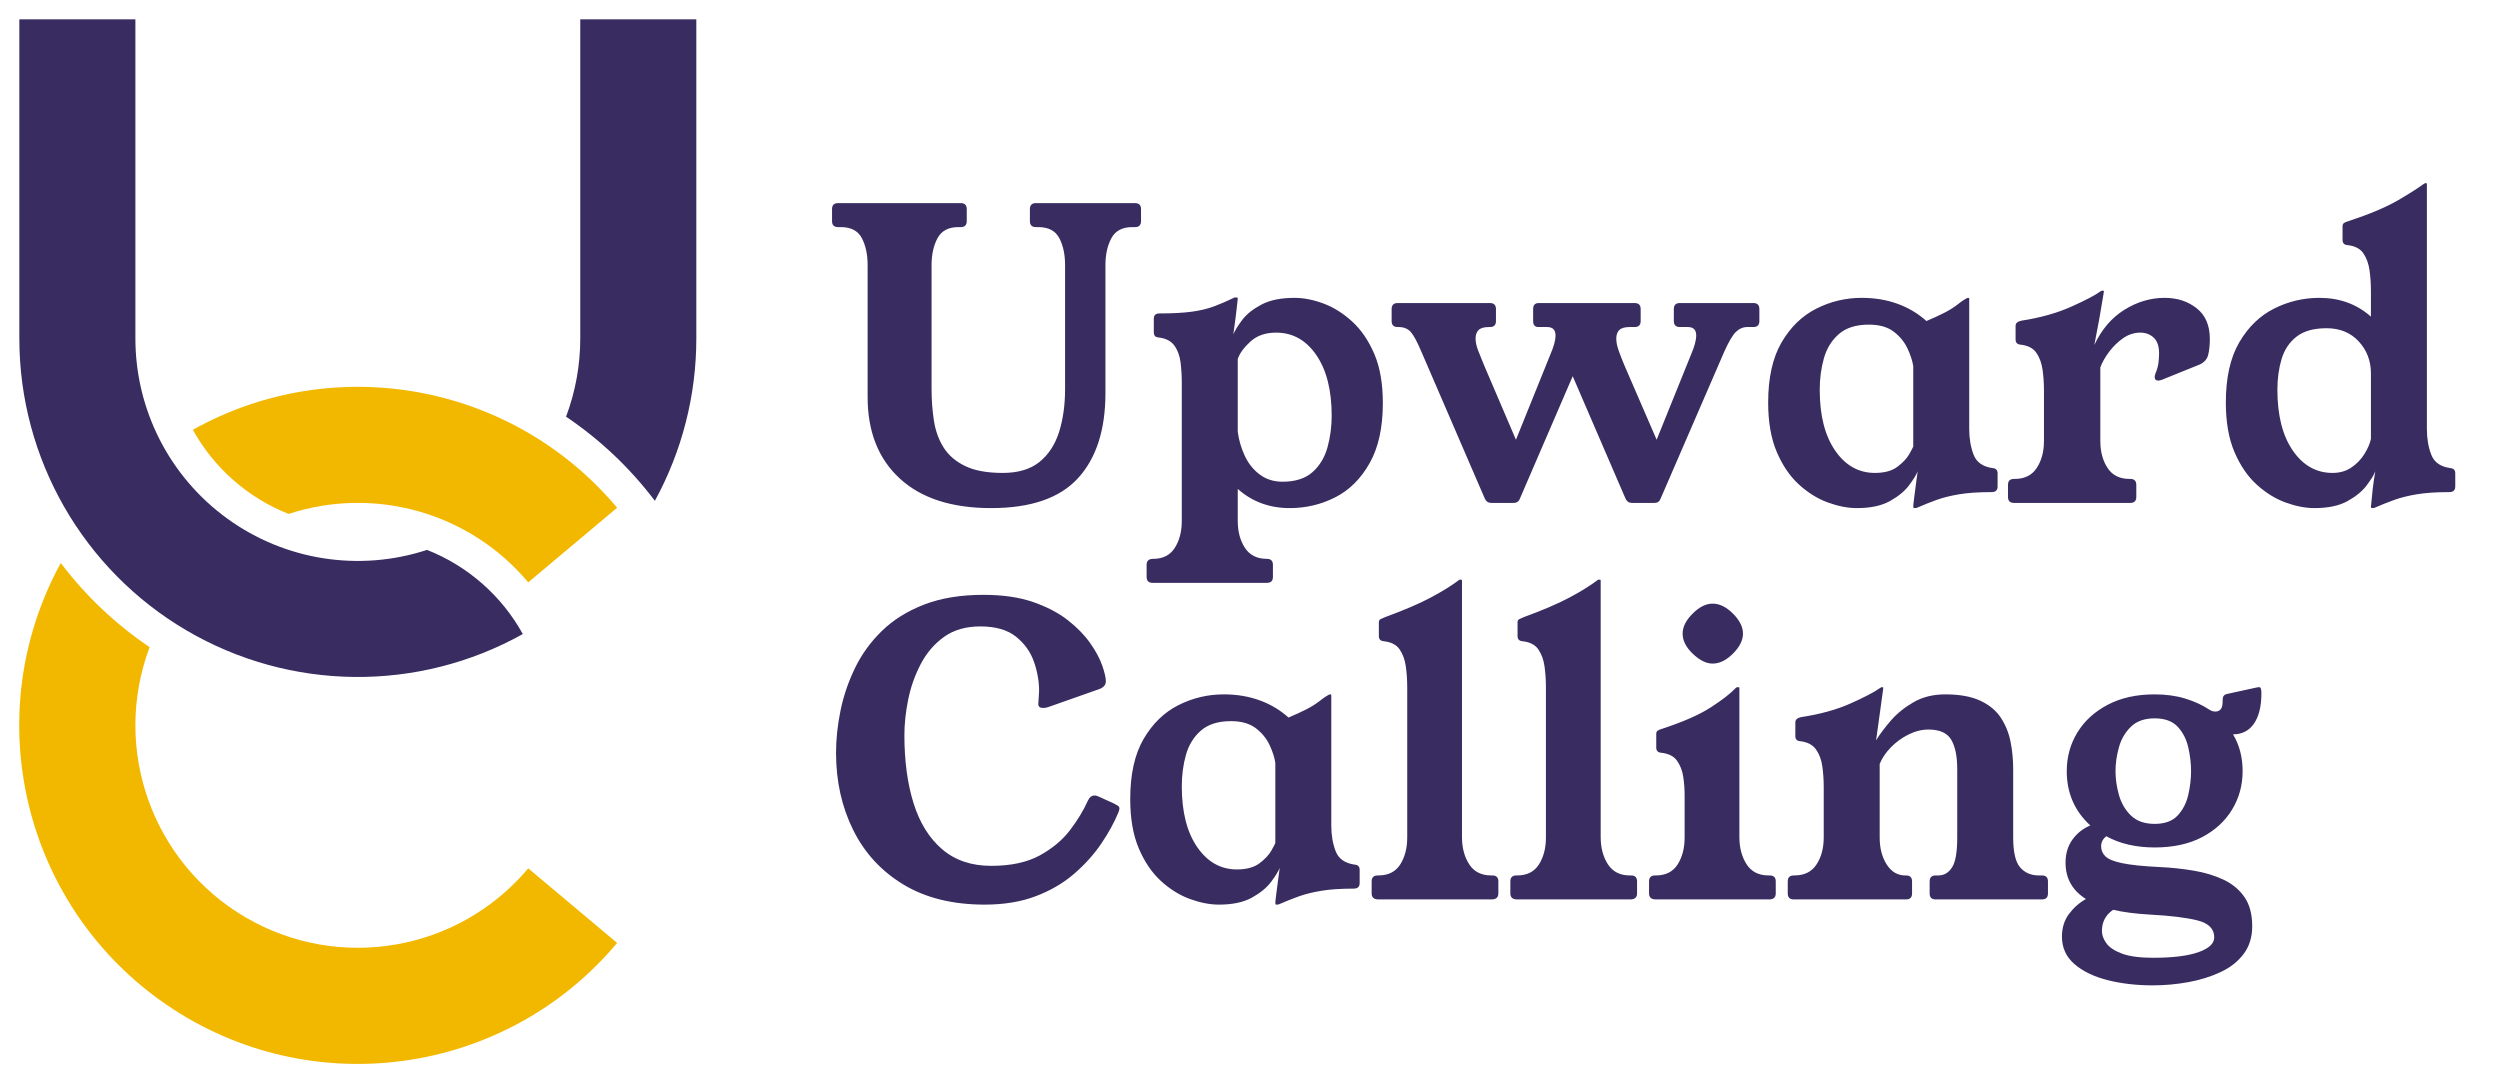
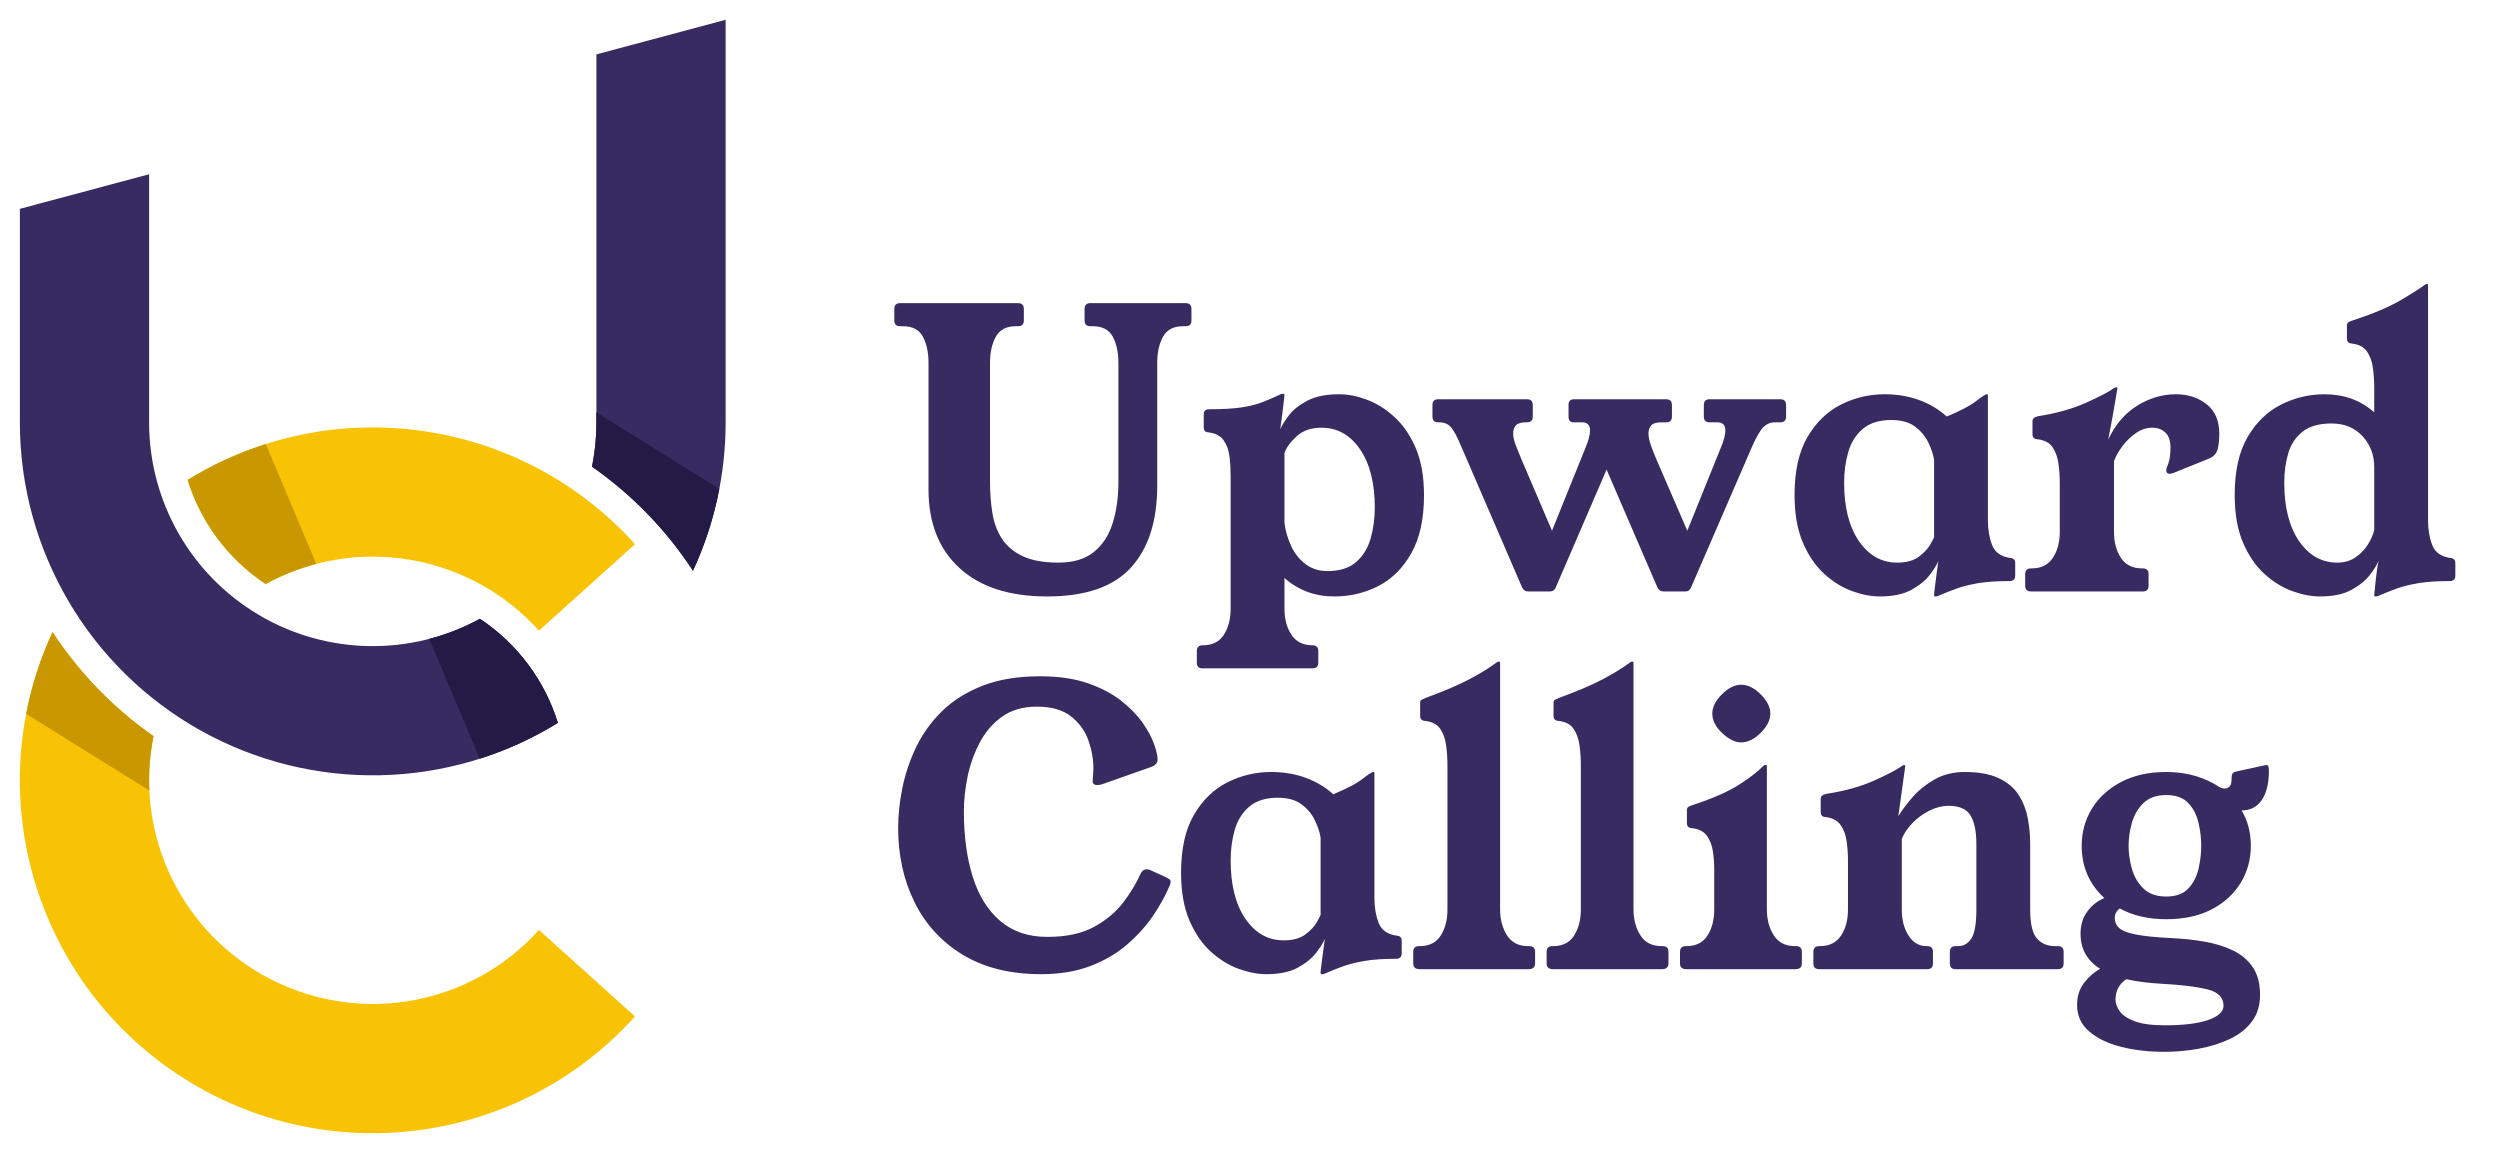
- <svg xmlns="http://www.w3.org/2000/svg" viewBox="54 14 517 224" role="img">
-   <path fill="#392C61" d="M58.0 18 V84 A70.0 70.0 0 0 0 162.12 145.12 A39.0 39.0 0 0 0 142.31 127.72 A46.0 46.0 0 0 1 82.0 84 V18 Z M198.0 18 V84 A70.0 70.0 0 0 1 189.43 117.57 A77.0 77.0 0 0 0 171.06 100.17 A46.0 46.0 0 0 0 174.0 84 V18 Z" />
-   <path fill="#F2B800" d="M181.62 119.00 A70.0 70.0 0 0 0 93.88 102.88 A39.0 39.0 0 0 0 113.69 120.28 A46.0 46.0 0 0 1 163.24 134.43 Z M66.57 130.43 A70.0 70.0 0 0 0 181.62 209.00 L163.24 193.57 A46.0 46.0 0 0 1 84.94 147.83 A77.0 77.0 0 0 1 66.57 130.43 Z" />
-   <path fill="#392C61" transform="translate(224 118) scale(0.4133)" d="M156.6 -150.0 Q159.6 -150.0 159.6 -147.0 L159.6 -141.0 Q159.6 -138.0 156.6 -138.0 L155.2 -138.0 Q147.8 -138.0 144.8 -132.5 Q141.8 -127.0 141.8 -119.0 L141.8 -55.0 Q141.8 -27.4 128.1 -12.4 Q114.4 2.6 84.6 2.6 Q55.0 2.6 38.9 -12.2 Q22.8 -27.0 22.8 -53.0 L22.8 -119.0 Q22.8 -127.0 19.9 -132.5 Q17.0 -138.0 9.4 -138.0 L8.0 -138.0 Q5.0 -138.0 5.0 -141.0 L5.0 -147.0 Q5.0 -150.0 8.0 -150.0 L69.4 -150.0 Q72.4 -150.0 72.4 -147.0 L72.4 -141.0 Q72.4 -138.0 69.4 -138.0 L68.2 -138.0 Q60.8 -138.0 57.8 -132.5 Q54.8 -127.0 54.8 -119.0 L54.8 -57.0 Q54.8 -48.6 56.0 -41.0 Q57.2 -33.4 60.9 -27.6 Q64.6 -21.8 71.7 -18.4 Q78.8 -15.0 90.4 -15.0 Q102.0 -15.0 108.8 -20.5 Q115.6 -26.0 118.6 -35.5 Q121.6 -45.0 121.6 -57.0 L121.6 -119.0 Q121.6 -127.0 118.7 -132.5 Q115.8 -138.0 108.2 -138.0 L107.0 -138.0 Q104.0 -138.0 104.0 -141.0 L104.0 -147.0 Q104.0 -150.0 107.0 -150.0Z M205.8 -84.4 Q207.0 -87.2 210.2 -91.5 Q213.4 -95.8 219.8 -99.2 Q226.2 -102.6 236.4 -102.6 Q243.2 -102.6 250.8 -99.8 Q258.4 -97.0 265.2 -90.8 Q272.0 -84.6 276.3 -74.6 Q280.6 -64.6 280.6 -50.0 Q280.6 -31.6 274.0 -19.9 Q267.4 -8.2 256.8 -2.8 Q246.2 2.6 234.0 2.6 Q218.8 2.6 208.0 -7.0 L208.0 9.0 Q208.0 17.0 211.6 22.5 Q215.2 28.0 222.6 28.0 Q225.6 28.0 225.6 31.0 L225.6 37.0 Q225.6 40.0 222.6 40.0 L165.4 40.0 Q162.4 40.0 162.4 37.0 L162.4 31.0 Q162.4 28.0 165.6 28.0 Q173.0 28.0 176.5 22.5 Q180.0 17.0 180.0 9.0 L180.0 -59.8 Q180.0 -65.2 179.4 -70.2 Q178.8 -75.2 176.3 -78.7 Q173.8 -82.2 168.2 -82.8 Q166.8 -83.0 166.4 -83.7 Q166.0 -84.4 166.0 -85.4 L166.0 -92.2 Q166.0 -94.8 168.8 -94.8 Q178.8 -94.8 185.2 -95.7 Q191.6 -96.6 196.3 -98.4 Q201.0 -100.2 205.6 -102.4 Q206.2 -102.8 206.7 -102.8 Q207.2 -102.8 207.4 -102.8 L207.6 -102.8 Q208.0 -102.8 208.0 -102.2 Q208.0 -102.0 207.9 -101.2 Q207.8 -100.4 207.4 -96.7 Q207.0 -93.0 205.8 -84.4Z M208.0 -35.6 Q208.8 -29.4 211.5 -23.6 Q214.2 -17.8 219.0 -14.2 Q223.8 -10.6 230.4 -10.6 Q240.0 -10.6 245.4 -15.4 Q250.8 -20.2 252.9 -27.8 Q255.0 -35.4 255.0 -43.6 Q255.0 -62.8 247.3 -74.0 Q239.6 -85.2 227.2 -85.2 Q219.2 -85.2 214.3 -80.7 Q209.4 -76.2 208.0 -72.0Z M466.0 -100.0 Q469.0 -100.0 469.0 -97.0 L469.0 -91.0 Q469.0 -88.0 466.0 -88.0 L463.0 -88.0 Q459.8 -88.0 457.3 -85.6 Q454.8 -83.2 451.4 -75.6 L419.6 -2.2 Q418.8 0.0 416.6 0.0 L405.2 0.0 Q403.0 0.0 402.0 -2.2 L375.6 -63.4 L349.2 -2.2 Q348.4 0.0 346.0 0.0 L334.8 0.0 Q332.6 0.0 331.6 -2.2 L300.0 -75.4 Q296.8 -83.0 294.6 -85.5 Q292.4 -88.0 288.4 -88.0 L288.0 -88.0 Q285.0 -88.0 285.0 -91.0 L285.0 -97.0 Q285.0 -100.0 288.0 -100.0 L334.2 -100.0 Q337.2 -100.0 337.2 -97.0 L337.2 -91.0 Q337.2 -88.0 334.2 -88.0 L333.8 -88.0 Q330.0 -88.0 328.5 -86.5 Q327.0 -85.0 327.0 -82.2 Q327.0 -79.6 328.3 -76.2 Q329.6 -72.8 331.2 -69.0 L347.2 -31.6 L364.4 -74.2 Q367.0 -80.2 367.0 -83.8 Q367.0 -88.0 362.8 -88.0 L358.4 -88.0 Q355.8 -88.0 355.8 -91.0 L355.8 -97.0 Q355.8 -100.0 358.6 -100.0 L406.6 -100.0 Q409.6 -100.0 409.6 -97.0 L409.6 -91.0 Q409.6 -88.0 406.6 -88.0 L404.2 -88.0 Q400.4 -88.0 398.9 -86.5 Q397.4 -85.0 397.4 -82.2 Q397.4 -79.6 398.6 -76.2 Q399.8 -72.8 401.4 -69.0 L417.6 -31.6 L434.8 -74.2 Q437.4 -80.2 437.4 -83.8 Q437.4 -88.0 433.2 -88.0 L429.2 -88.0 Q426.2 -88.0 426.2 -91.0 L426.2 -97.0 Q426.2 -100.0 429.2 -100.0Z M574.0 -37.0 Q574.0 -29.8 576.2 -24.1 Q578.4 -18.4 585.8 -17.4 Q588.2 -17.2 588.2 -14.8 L588.2 -8.2 Q588.2 -5.4 585.2 -5.4 Q575.4 -5.4 568.9 -4.3 Q562.4 -3.2 557.7 -1.5 Q553.0 0.2 548.4 2.2 Q547.6 2.6 547.0 2.6 L546.4 2.6 Q546.0 2.6 546.0 1.8 Q546.0 1.0 546.4 -2.1 Q546.8 -5.2 547.3 -9.1 Q547.8 -13.0 548.2 -15.8 Q547.2 -13.2 543.9 -8.8 Q540.6 -4.4 534.3 -0.9 Q528.0 2.6 517.8 2.6 Q511.0 2.6 503.3 -0.2 Q495.6 -3.0 488.8 -9.2 Q482.0 -15.4 477.7 -25.5 Q473.4 -35.6 473.4 -50.2 Q473.4 -68.8 480.1 -80.3 Q486.8 -91.8 497.5 -97.2 Q508.2 -102.6 520.2 -102.6 Q530.0 -102.6 538.2 -99.6 Q546.4 -96.6 552.6 -91.0 Q557.8 -93.2 561.5 -95.1 Q565.2 -97.0 567.8 -99.0 Q568.8 -99.8 569.9 -100.6 Q571.0 -101.4 572.4 -102.2 Q573.0 -102.6 573.4 -102.6 L573.6 -102.6 Q574.0 -102.6 574.0 -102.2Z M546.0 -68.4 Q545.4 -72.4 543.1 -77.3 Q540.8 -82.2 536.2 -85.7 Q531.6 -89.2 523.8 -89.2 Q514.2 -89.2 508.8 -84.5 Q503.4 -79.8 501.3 -72.4 Q499.2 -65.0 499.2 -56.6 Q499.2 -37.4 506.9 -26.2 Q514.6 -15.0 526.8 -15.0 Q534.0 -15.0 538.1 -18.1 Q542.2 -21.2 544.0 -24.4 Q545.8 -27.6 546.0 -28.2Z M636.6 -79.0 Q642.0 -90.6 651.6 -96.6 Q661.2 -102.6 671.8 -102.6 Q681.2 -102.6 687.8 -97.4 Q694.4 -92.2 694.4 -82.0 Q694.4 -77.6 693.6 -74.2 Q692.8 -70.8 689.2 -69.2 L670.4 -61.6 Q669.2 -61.2 668.6 -61.2 Q666.8 -61.2 666.8 -63.0 Q666.8 -63.6 667.2 -64.8 Q668.4 -67.6 668.7 -70.2 Q669.0 -72.8 669.0 -74.8 Q669.0 -80.2 666.3 -82.7 Q663.6 -85.2 659.6 -85.2 Q655.0 -85.2 651.0 -82.4 Q647.0 -79.6 644.0 -75.6 Q641.0 -71.6 639.6 -67.8 L639.6 -31.0 Q639.6 -23.0 643.2 -17.5 Q646.8 -12.0 654.2 -12.0 L654.6 -12.0 Q657.6 -12.0 657.6 -9.0 L657.6 -3.0 Q657.6 0.0 654.6 0.0 L596.4 0.0 Q593.4 0.0 593.4 -3.0 L593.4 -9.0 Q593.4 -12.0 596.4 -12.0 L596.8 -12.0 Q604.2 -12.0 607.8 -17.5 Q611.4 -23.0 611.4 -31.0 L611.4 -56.2 Q611.4 -61.6 610.7 -66.6 Q610.0 -71.6 607.6 -75.1 Q605.2 -78.6 599.6 -79.2 Q597.2 -79.4 597.2 -81.8 L597.2 -88.6 Q597.2 -90.6 600.2 -91.2 Q614.4 -93.4 625.1 -98.2 Q635.8 -103.0 639.6 -105.8 Q640.2 -106.2 640.6 -106.2 L641.0 -106.2 Q641.4 -106.2 641.4 -105.8 Q641.4 -105.6 640.9 -102.8 Q640.4 -100.0 639.7 -95.7 Q639.0 -91.4 638.1 -86.9 Q637.2 -82.4 636.6 -79.0Z M803.0 -37.0 Q803.0 -29.8 805.2 -24.1 Q807.4 -18.4 814.8 -17.4 Q817.2 -17.2 817.2 -14.8 L817.2 -8.2 Q817.2 -5.4 814.2 -5.4 Q804.4 -5.4 797.9 -4.3 Q791.4 -3.2 786.7 -1.5 Q782.0 0.2 777.4 2.2 Q776.6 2.6 776.0 2.6 L775.6 2.6 Q775.0 2.6 775.0 2.0 Q775.4 -2.6 775.9 -7.0 Q776.4 -11.4 777.2 -15.8 Q776.2 -13.2 772.9 -8.8 Q769.6 -4.4 763.3 -0.9 Q757.0 2.6 746.8 2.6 Q740.0 2.6 732.3 -0.2 Q724.6 -3.0 717.8 -9.2 Q711.0 -15.4 706.7 -25.5 Q702.4 -35.6 702.4 -50.2 Q702.4 -68.8 709.1 -80.3 Q715.8 -91.8 726.5 -97.2 Q737.2 -102.6 749.2 -102.6 Q764.4 -102.6 775.0 -93.2 L775.0 -106.0 Q775.0 -111.4 774.3 -116.4 Q773.6 -121.4 771.2 -124.9 Q768.8 -128.4 763.2 -129.0 Q760.8 -129.2 760.8 -131.6 L760.8 -138.4 Q760.8 -139.6 761.6 -140.1 Q762.4 -140.6 763.8 -141.0 Q779.6 -146.2 788.5 -151.4 Q797.4 -156.6 801.4 -159.6 Q802.0 -160.0 802.4 -160.0 L802.6 -160.0 Q803.0 -160.0 803.0 -159.6Z M775.0 -64.8 Q775.0 -74.2 768.9 -80.8 Q762.8 -87.4 752.8 -87.4 Q743.2 -87.4 737.8 -83.2 Q732.4 -79.0 730.3 -72.0 Q728.2 -65.0 728.2 -56.6 Q728.2 -37.4 735.9 -26.2 Q743.6 -15.0 755.8 -15.0 Q761.2 -15.0 765.2 -17.7 Q769.2 -20.4 771.7 -24.4 Q774.2 -28.4 775.0 -32.0Z" />
-   <path fill="#392C61" transform="translate(224 200) scale(0.4133)" d="M146.0 -48.0 Q147.2 -47.4 148.0 -46.9 Q148.8 -46.4 148.8 -45.4 Q148.8 -45.0 148.4 -43.8 Q145.2 -36.0 139.7 -27.9 Q134.2 -19.8 126.1 -12.8 Q118.0 -5.8 106.9 -1.6 Q95.8 2.6 81.4 2.6 Q57.4 2.6 40.8 -7.4 Q24.2 -17.4 15.6 -34.7 Q7.0 -52.0 7.0 -73.4 Q7.0 -83.4 9.2 -94.3 Q11.4 -105.2 16.4 -115.6 Q21.4 -126.0 29.9 -134.3 Q38.4 -142.6 51.0 -147.5 Q63.6 -152.4 80.8 -152.4 Q95.2 -152.4 105.6 -148.8 Q116.0 -145.2 123.0 -139.7 Q130.0 -134.2 134.2 -128.2 Q138.4 -122.2 140.2 -117.0 Q142.0 -111.8 142.0 -109.2 Q142.0 -106.4 138.6 -105.2 L114.2 -96.6 Q112.2 -95.8 110.6 -95.8 Q108.2 -95.8 108.2 -97.8 Q108.2 -98.2 108.4 -100.8 Q108.6 -103.4 108.6 -104.4 Q108.6 -111.6 106.0 -119.0 Q103.4 -126.4 97.0 -131.5 Q90.6 -136.6 79.2 -136.6 Q68.4 -136.6 61.1 -131.4 Q53.8 -126.2 49.4 -117.8 Q45.0 -109.4 43.1 -100.0 Q41.2 -90.6 41.2 -82.2 Q41.2 -62.8 45.8 -48.1 Q50.4 -33.4 60.1 -25.1 Q69.8 -16.8 84.6 -16.8 Q99.4 -16.8 108.9 -22.0 Q118.4 -27.2 124.1 -34.7 Q129.8 -42.2 133.0 -49.4 Q134.2 -52.0 136.4 -52.0 Q137.4 -52.0 139.0 -51.2Z M254.8 -37.0 Q254.8 -29.8 257.0 -24.1 Q259.2 -18.4 266.6 -17.4 Q269.0 -17.2 269.0 -14.8 L269.0 -8.2 Q269.0 -5.4 266.0 -5.4 Q256.2 -5.4 249.7 -4.3 Q243.2 -3.2 238.5 -1.5 Q233.8 0.2 229.2 2.2 Q228.4 2.6 227.8 2.6 L227.2 2.6 Q226.8 2.6 226.8 1.8 Q226.8 1.0 227.2 -2.1 Q227.6 -5.2 228.1 -9.1 Q228.6 -13.0 229.0 -15.8 Q228.0 -13.2 224.7 -8.8 Q221.4 -4.4 215.1 -0.9 Q208.8 2.6 198.6 2.6 Q191.8 2.6 184.1 -0.2 Q176.4 -3.0 169.6 -9.2 Q162.8 -15.4 158.5 -25.5 Q154.2 -35.6 154.2 -50.2 Q154.2 -68.8 160.9 -80.3 Q167.6 -91.8 178.3 -97.2 Q189.0 -102.6 201.0 -102.6 Q210.8 -102.6 219.0 -99.6 Q227.2 -96.6 233.4 -91.0 Q238.6 -93.2 242.3 -95.1 Q246.0 -97.0 248.6 -99.0 Q249.6 -99.8 250.7 -100.6 Q251.8 -101.4 253.2 -102.2 Q253.8 -102.6 254.2 -102.6 L254.4 -102.6 Q254.8 -102.6 254.8 -102.2Z M226.8 -68.4 Q226.2 -72.4 223.9 -77.3 Q221.6 -82.2 217.0 -85.7 Q212.4 -89.2 204.6 -89.2 Q195.0 -89.2 189.6 -84.5 Q184.2 -79.8 182.1 -72.4 Q180.0 -65.0 180.0 -56.6 Q180.0 -37.4 187.7 -26.2 Q195.4 -15.0 207.6 -15.0 Q214.8 -15.0 218.9 -18.1 Q223.0 -21.2 224.8 -24.4 Q226.6 -27.6 226.8 -28.2Z M335.4 -12.0 Q338.4 -12.0 338.4 -9.0 L338.4 -3.0 Q338.4 0.0 335.0 0.0 L278.4 0.0 Q275.0 0.0 275.0 -3.0 L275.0 -9.0 Q275.0 -12.0 278.0 -12.0 L278.4 -12.0 Q285.8 -12.0 289.3 -17.5 Q292.8 -23.0 292.8 -31.0 L292.8 -106.0 Q292.8 -111.6 292.1 -116.6 Q291.4 -121.6 289.0 -125.1 Q286.6 -128.6 281.0 -129.2 Q278.6 -129.4 278.6 -131.8 L278.6 -138.6 Q278.6 -139.8 279.4 -140.2 Q280.2 -140.6 281.6 -141.2 Q295.8 -146.4 304.3 -150.9 Q312.8 -155.4 318.4 -159.6 Q318.8 -160.0 319.2 -160.0 L319.8 -160.0 Q320.2 -160.0 320.2 -159.6 L320.2 -31.2 Q320.2 -23.2 323.8 -17.6 Q327.4 -12.0 334.8 -12.0Z M404.8 -12.0 Q407.8 -12.0 407.8 -9.0 L407.8 -3.0 Q407.8 0.0 404.4 0.0 L347.8 0.0 Q344.4 0.0 344.4 -3.0 L344.4 -9.0 Q344.4 -12.0 347.4 -12.0 L347.8 -12.0 Q355.2 -12.0 358.7 -17.5 Q362.2 -23.0 362.2 -31.0 L362.2 -106.0 Q362.2 -111.6 361.5 -116.6 Q360.8 -121.6 358.4 -125.1 Q356.0 -128.6 350.4 -129.2 Q348.0 -129.4 348.0 -131.8 L348.0 -138.6 Q348.0 -139.8 348.8 -140.2 Q349.6 -140.6 351.0 -141.2 Q365.2 -146.4 373.7 -150.9 Q382.2 -155.4 387.8 -159.6 Q388.2 -160.0 388.6 -160.0 L389.2 -160.0 Q389.6 -160.0 389.6 -159.6 L389.6 -31.2 Q389.6 -23.2 393.2 -17.6 Q396.8 -12.0 404.2 -12.0Z M474.2 -12.0 Q477.2 -12.0 477.2 -9.0 L477.2 -3.0 Q477.2 0.0 473.8 0.0 L417.2 0.0 Q413.8 0.0 413.8 -3.0 L413.8 -9.0 Q413.8 -12.0 416.8 -12.0 L417.2 -12.0 Q424.6 -12.0 428.1 -17.5 Q431.6 -23.0 431.6 -31.0 L431.6 -52.2 Q431.6 -56.8 430.9 -61.4 Q430.2 -66.0 427.8 -69.4 Q425.4 -72.8 419.8 -73.4 Q417.4 -73.6 417.4 -76.0 L417.4 -82.8 Q417.4 -84.0 418.2 -84.5 Q419.0 -85.0 420.4 -85.4 Q436.2 -90.6 444.7 -96.1 Q453.2 -101.6 457.2 -105.8 Q457.6 -106.2 458.0 -106.2 L458.6 -106.2 Q459.0 -106.2 459.0 -105.8 L459.0 -31.2 Q459.0 -23.2 462.6 -17.6 Q466.2 -12.0 473.6 -12.0Z M445.6 -148.0 Q450.8 -148.0 455.8 -143.0 Q460.8 -138.0 460.8 -133.0 Q460.8 -128.0 455.8 -123.0 Q450.8 -118.0 445.6 -118.0 Q440.8 -118.0 435.6 -123.0 Q430.6 -127.8 430.6 -133.0 Q430.6 -138.0 435.6 -143.0 Q440.6 -148.0 445.6 -148.0Z M596.0 -65.2 L596.0 -31.0 Q596.0 -20.0 599.5 -16.0 Q603.0 -12.0 608.8 -12.0 L610.4 -12.0 Q613.4 -12.0 613.4 -9.0 L613.4 -3.0 Q613.4 0.0 610.4 0.0 L557.2 0.0 Q554.2 0.0 554.2 -3.0 L554.2 -9.0 Q554.2 -12.0 557.2 -12.0 L558.6 -12.0 Q562.8 -12.0 565.4 -16.0 Q568.0 -20.0 568.0 -31.0 L568.0 -65.2 Q568.0 -74.8 565.0 -79.9 Q562.0 -85.0 553.6 -85.0 Q548.6 -85.0 543.6 -82.5 Q538.6 -80.0 534.8 -76.1 Q531.0 -72.2 529.2 -67.8 L529.2 -31.0 Q529.2 -23.0 532.7 -17.5 Q536.2 -12.0 542.0 -12.0 L542.4 -12.0 Q545.4 -12.0 545.4 -9.0 L545.4 -3.0 Q545.4 0.0 542.4 0.0 L486.2 0.0 Q483.2 0.0 483.2 -3.0 L483.2 -9.0 Q483.2 -12.0 486.2 -12.0 L486.6 -12.0 Q494.0 -12.0 497.6 -17.5 Q501.2 -23.0 501.2 -31.0 L501.2 -56.2 Q501.2 -61.6 500.5 -66.6 Q499.8 -71.6 497.3 -75.1 Q494.8 -78.6 489.2 -79.2 Q487.0 -79.4 487.0 -81.8 L487.0 -88.6 Q487.0 -90.6 489.8 -91.2 Q504.2 -93.4 514.5 -98.0 Q524.8 -102.6 528.8 -105.4 Q529.8 -106.2 530.4 -106.2 L530.6 -106.2 Q531.0 -106.2 531.0 -105.8 Q531.0 -105.4 530.8 -104.2 L527.4 -79.6 Q530.2 -84.2 534.8 -89.5 Q539.4 -94.8 546.2 -98.7 Q553.0 -102.6 562.0 -102.6 Q572.8 -102.6 579.6 -99.4 Q586.4 -96.2 589.9 -90.8 Q593.4 -85.4 594.7 -78.8 Q596.0 -72.2 596.0 -65.2Z M717.6 -106.0 Q718.4 -106.2 719.2 -106.2 Q720.2 -106.2 720.2 -103.2 Q720.2 -93.4 716.5 -88.0 Q712.8 -82.6 706.0 -82.6 Q710.8 -74.6 710.8 -64.2 Q710.8 -53.6 705.5 -44.9 Q700.2 -36.2 690.4 -31.1 Q680.6 -26.0 666.8 -26.0 Q652.8 -26.0 642.6 -31.6 Q640.0 -29.6 640.0 -26.6 Q640.0 -23.6 642.2 -21.5 Q644.4 -19.4 650.7 -18.1 Q657.0 -16.8 669.2 -16.2 Q678.0 -15.8 686.3 -14.4 Q694.6 -13.0 701.2 -9.9 Q707.8 -6.8 711.7 -1.2 Q715.6 4.4 715.6 13.4 Q715.6 21.6 711.3 27.3 Q707.0 33.0 699.7 36.4 Q692.4 39.8 683.6 41.4 Q674.8 43.0 665.8 43.0 Q653.6 43.0 643.3 40.4 Q633.0 37.8 626.7 32.4 Q620.4 27.0 620.4 18.6 Q620.4 12.0 623.9 7.3 Q627.4 2.6 632.4 -0.2 Q622.2 -6.6 622.2 -18.4 Q622.2 -25.2 625.7 -30.0 Q629.2 -34.8 634.6 -37.0 Q622.8 -47.8 622.8 -64.2 Q622.8 -74.8 628.1 -83.5 Q633.4 -92.2 643.3 -97.4 Q653.2 -102.6 666.8 -102.6 Q675.2 -102.6 682.1 -100.5 Q689.0 -98.4 694.4 -94.8 Q695.4 -94.2 696.1 -94.1 Q696.8 -94.0 697.2 -94.0 Q698.8 -94.0 699.8 -95.1 Q700.8 -96.2 700.8 -99.2 L700.8 -99.8 Q700.8 -102.4 703.0 -102.8Z M666.8 -90.6 Q659.2 -90.6 654.9 -86.4 Q650.6 -82.2 648.9 -76.1 Q647.2 -70.0 647.2 -64.2 Q647.2 -58.4 648.9 -52.3 Q650.6 -46.2 654.9 -42.0 Q659.2 -37.8 666.8 -37.8 Q674.4 -37.8 678.3 -42.0 Q682.2 -46.2 683.6 -52.3 Q685.0 -58.4 685.0 -64.2 Q685.0 -70.0 683.6 -76.1 Q682.2 -82.2 678.3 -86.4 Q674.4 -90.6 666.8 -90.6Z M666.0 29.2 Q680.8 29.2 688.7 26.4 Q696.6 23.6 696.6 19.0 Q696.6 12.6 688.2 10.5 Q679.8 8.4 664.6 7.6 Q653.8 7.0 646.0 5.2 Q640.4 9.0 640.4 15.8 Q640.4 18.8 642.6 21.9 Q644.8 25.0 650.4 27.1 Q656.0 29.2 666.0 29.2Z" />
+ <svg xmlns="http://www.w3.org/2000/svg" viewBox="53.0 3.0 503 232.0" role="img">
+   <path fill="#372B62" d="M57.0 45.02 V88 A71.0 71.0 0 0 0 165.25 148.44 A39.0 39.0 0 0 0 149.56 127.50 A45.0 45.0 0 0 1 83.0 88 V38.06 Z M199.0 6.98 V88 A71.0 71.0 0 0 1 192.43 117.83 A77.0 77.0 0 0 0 172.11 96.89 A45.0 45.0 0 0 0 173.0 88 V13.94 Z" />
+   <path fill="#231A45" d="M165.25 148.44 A71.0 71.0 0 0 1 149.52 155.66 L139.36 131.54 A45.0 45.0 0 0 0 149.56 127.50 A39.0 39.0 0 0 1 165.25 148.44 Z M192.43 117.83 A71.0 71.0 0 0 0 197.73 101.36 L172.95 85.95 A45.0 45.0 0 0 1 172.11 96.89 A77.0 77.0 0 0 1 192.43 117.83 Z" />
+   <path fill="#F8C304" d="M180.76 112.49 A71.0 71.0 0 0 0 90.75 99.56 A39.0 39.0 0 0 0 106.44 120.50 A45.0 45.0 0 0 1 161.44 129.89 Z M63.57 130.17 A71.0 71.0 0 0 0 180.76 207.51 L161.44 190.11 A45.0 45.0 0 0 1 83.89 151.11 A77.0 77.0 0 0 1 63.57 130.17 Z" />
+   <path fill="#C99700" d="M90.75 99.56 A71.0 71.0 0 0 1 106.48 92.34 L116.64 116.46 A45.0 45.0 0 0 0 106.44 120.50 A39.0 39.0 0 0 1 90.75 99.56 Z M63.57 130.17 A71.0 71.0 0 0 0 58.27 146.64 L83.05 162.05 A45.0 45.0 0 0 1 83.89 151.11 A77.0 77.0 0 0 1 63.57 130.17 Z" />
+   <path fill="#372B62" transform="translate(231.00 122.00) scale(0.3867)" d="M156.6 -150.0 Q159.6 -150.0 159.6 -147.0 L159.6 -141.0 Q159.6 -138.0 156.6 -138.0 L155.2 -138.0 Q147.8 -138.0 144.8 -132.5 Q141.8 -127.0 141.8 -119.0 L141.8 -55.0 Q141.8 -27.4 128.1 -12.4 Q114.4 2.6 84.6 2.6 Q55.0 2.6 38.9 -12.2 Q22.8 -27.0 22.8 -53.0 L22.8 -119.0 Q22.8 -127.0 19.9 -132.5 Q17.0 -138.0 9.4 -138.0 L8.0 -138.0 Q5.0 -138.0 5.0 -141.0 L5.0 -147.0 Q5.0 -150.0 8.0 -150.0 L69.4 -150.0 Q72.4 -150.0 72.4 -147.0 L72.4 -141.0 Q72.4 -138.0 69.4 -138.0 L68.2 -138.0 Q60.8 -138.0 57.8 -132.5 Q54.8 -127.0 54.8 -119.0 L54.8 -57.0 Q54.8 -48.6 56.0 -41.0 Q57.2 -33.4 60.9 -27.6 Q64.6 -21.8 71.7 -18.4 Q78.8 -15.0 90.4 -15.0 Q102.0 -15.0 108.8 -20.5 Q115.6 -26.0 118.6 -35.5 Q121.6 -45.0 121.6 -57.0 L121.6 -119.0 Q121.6 -127.0 118.7 -132.5 Q115.8 -138.0 108.2 -138.0 L107.0 -138.0 Q104.0 -138.0 104.0 -141.0 L104.0 -147.0 Q104.0 -150.0 107.0 -150.0Z M205.8 -84.4 Q207.0 -87.2 210.2 -91.5 Q213.4 -95.8 219.8 -99.2 Q226.2 -102.6 236.4 -102.6 Q243.2 -102.6 250.8 -99.8 Q258.4 -97.0 265.2 -90.8 Q272.0 -84.6 276.3 -74.6 Q280.6 -64.6 280.6 -50.0 Q280.6 -31.6 274.0 -19.9 Q267.4 -8.2 256.8 -2.8 Q246.2 2.6 234.0 2.6 Q218.8 2.6 208.0 -7.0 L208.0 9.0 Q208.0 17.0 211.6 22.5 Q215.2 28.0 222.6 28.0 Q225.6 28.0 225.6 31.0 L225.6 37.0 Q225.6 40.0 222.6 40.0 L165.4 40.0 Q162.4 40.0 162.4 37.0 L162.4 31.0 Q162.4 28.0 165.6 28.0 Q173.0 28.0 176.5 22.5 Q180.0 17.0 180.0 9.0 L180.0 -59.8 Q180.0 -65.2 179.4 -70.2 Q178.8 -75.2 176.3 -78.7 Q173.8 -82.2 168.2 -82.8 Q166.8 -83.0 166.4 -83.7 Q166.0 -84.4 166.0 -85.4 L166.0 -92.2 Q166.0 -94.8 168.8 -94.8 Q178.8 -94.8 185.2 -95.7 Q191.6 -96.6 196.3 -98.4 Q201.0 -100.2 205.6 -102.4 Q206.2 -102.8 206.7 -102.8 Q207.2 -102.8 207.4 -102.8 L207.6 -102.8 Q208.0 -102.8 208.0 -102.2 Q208.0 -102.0 207.9 -101.2 Q207.8 -100.4 207.4 -96.7 Q207.0 -93.0 205.8 -84.4Z M208.0 -35.6 Q208.8 -29.4 211.5 -23.6 Q214.2 -17.8 219.0 -14.2 Q223.8 -10.6 230.4 -10.6 Q240.0 -10.6 245.4 -15.4 Q250.8 -20.2 252.9 -27.8 Q255.0 -35.4 255.0 -43.6 Q255.0 -62.8 247.3 -74.0 Q239.6 -85.2 227.2 -85.2 Q219.2 -85.2 214.3 -80.7 Q209.4 -76.2 208.0 -72.0Z M466.0 -100.0 Q469.0 -100.0 469.0 -97.0 L469.0 -91.0 Q469.0 -88.0 466.0 -88.0 L463.0 -88.0 Q459.8 -88.0 457.3 -85.6 Q454.8 -83.2 451.4 -75.6 L419.6 -2.2 Q418.8 0.0 416.6 0.0 L405.2 0.0 Q403.0 0.0 402.0 -2.2 L375.6 -63.4 L349.2 -2.2 Q348.4 0.0 346.0 0.0 L334.8 0.0 Q332.6 0.0 331.6 -2.2 L300.0 -75.4 Q296.8 -83.0 294.6 -85.5 Q292.4 -88.0 288.4 -88.0 L288.0 -88.0 Q285.0 -88.0 285.0 -91.0 L285.0 -97.0 Q285.0 -100.0 288.0 -100.0 L334.2 -100.0 Q337.2 -100.0 337.2 -97.0 L337.2 -91.0 Q337.2 -88.0 334.2 -88.0 L333.8 -88.0 Q330.0 -88.0 328.5 -86.5 Q327.0 -85.0 327.0 -82.2 Q327.0 -79.6 328.3 -76.2 Q329.6 -72.8 331.2 -69.0 L347.2 -31.6 L364.4 -74.2 Q367.0 -80.2 367.0 -83.8 Q367.0 -88.0 362.8 -88.0 L358.4 -88.0 Q355.8 -88.0 355.8 -91.0 L355.8 -97.0 Q355.8 -100.0 358.6 -100.0 L406.6 -100.0 Q409.6 -100.0 409.6 -97.0 L409.6 -91.0 Q409.6 -88.0 406.6 -88.0 L404.2 -88.0 Q400.4 -88.0 398.9 -86.5 Q397.4 -85.0 397.4 -82.2 Q397.4 -79.6 398.6 -76.2 Q399.8 -72.8 401.4 -69.0 L417.6 -31.6 L434.8 -74.2 Q437.4 -80.2 437.4 -83.8 Q437.4 -88.0 433.2 -88.0 L429.2 -88.0 Q426.2 -88.0 426.2 -91.0 L426.2 -97.0 Q426.2 -100.0 429.2 -100.0Z M574.0 -37.0 Q574.0 -29.8 576.2 -24.1 Q578.4 -18.4 585.8 -17.4 Q588.2 -17.2 588.2 -14.8 L588.2 -8.2 Q588.2 -5.4 585.2 -5.4 Q575.4 -5.4 568.9 -4.3 Q562.4 -3.2 557.7 -1.5 Q553.0 0.2 548.4 2.2 Q547.6 2.6 547.0 2.6 L546.4 2.6 Q546.0 2.6 546.0 1.8 Q546.0 1.0 546.4 -2.1 Q546.8 -5.2 547.3 -9.1 Q547.8 -13.0 548.2 -15.8 Q547.2 -13.2 543.9 -8.8 Q540.6 -4.4 534.3 -0.9 Q528.0 2.6 517.8 2.6 Q511.0 2.6 503.3 -0.2 Q495.6 -3.0 488.8 -9.2 Q482.0 -15.4 477.7 -25.5 Q473.4 -35.6 473.4 -50.2 Q473.4 -68.8 480.1 -80.3 Q486.8 -91.8 497.5 -97.2 Q508.2 -102.6 520.2 -102.6 Q530.0 -102.6 538.2 -99.6 Q546.4 -96.6 552.6 -91.0 Q557.8 -93.2 561.5 -95.1 Q565.2 -97.0 567.8 -99.0 Q568.8 -99.8 569.9 -100.6 Q571.0 -101.4 572.4 -102.2 Q573.0 -102.6 573.4 -102.6 L573.6 -102.6 Q574.0 -102.6 574.0 -102.2Z M546.0 -68.4 Q545.4 -72.4 543.1 -77.3 Q540.8 -82.2 536.2 -85.7 Q531.6 -89.2 523.8 -89.2 Q514.2 -89.2 508.8 -84.5 Q503.4 -79.8 501.3 -72.4 Q499.2 -65.0 499.2 -56.6 Q499.2 -37.4 506.9 -26.2 Q514.6 -15.0 526.8 -15.0 Q534.0 -15.0 538.1 -18.1 Q542.2 -21.2 544.0 -24.4 Q545.8 -27.6 546.0 -28.2Z M636.6 -79.0 Q642.0 -90.6 651.6 -96.6 Q661.2 -102.6 671.8 -102.6 Q681.2 -102.6 687.8 -97.4 Q694.4 -92.2 694.4 -82.0 Q694.4 -77.6 693.6 -74.2 Q692.8 -70.8 689.2 -69.2 L670.4 -61.6 Q669.2 -61.2 668.6 -61.2 Q666.8 -61.2 666.8 -63.0 Q666.8 -63.6 667.2 -64.8 Q668.4 -67.6 668.7 -70.2 Q669.0 -72.8 669.0 -74.8 Q669.0 -80.2 666.3 -82.7 Q663.6 -85.2 659.6 -85.2 Q655.0 -85.2 651.0 -82.4 Q647.0 -79.6 644.0 -75.6 Q641.0 -71.6 639.6 -67.8 L639.6 -31.0 Q639.6 -23.0 643.2 -17.5 Q646.8 -12.0 654.2 -12.0 L654.6 -12.0 Q657.6 -12.0 657.6 -9.0 L657.6 -3.0 Q657.6 0.0 654.6 0.0 L596.4 0.0 Q593.4 0.0 593.4 -3.0 L593.4 -9.0 Q593.4 -12.0 596.4 -12.0 L596.8 -12.0 Q604.2 -12.0 607.8 -17.5 Q611.4 -23.0 611.4 -31.0 L611.4 -56.2 Q611.4 -61.6 610.7 -66.6 Q610.0 -71.6 607.6 -75.1 Q605.2 -78.6 599.6 -79.2 Q597.2 -79.4 597.2 -81.8 L597.2 -88.6 Q597.2 -90.6 600.2 -91.2 Q614.4 -93.4 625.1 -98.2 Q635.8 -103.0 639.6 -105.8 Q640.2 -106.2 640.6 -106.2 L641.0 -106.2 Q641.4 -106.2 641.4 -105.8 Q641.4 -105.6 640.9 -102.8 Q640.4 -100.0 639.7 -95.7 Q639.0 -91.4 638.1 -86.9 Q637.2 -82.4 636.6 -79.0Z M803.0 -37.0 Q803.0 -29.8 805.2 -24.1 Q807.4 -18.4 814.8 -17.4 Q817.2 -17.2 817.2 -14.8 L817.2 -8.2 Q817.2 -5.4 814.2 -5.4 Q804.4 -5.4 797.9 -4.3 Q791.4 -3.2 786.7 -1.5 Q782.0 0.2 777.4 2.2 Q776.6 2.6 776.0 2.6 L775.6 2.6 Q775.0 2.6 775.0 2.0 Q775.4 -2.6 775.9 -7.0 Q776.4 -11.4 777.2 -15.8 Q776.2 -13.2 772.9 -8.8 Q769.6 -4.4 763.3 -0.9 Q757.0 2.6 746.8 2.6 Q740.0 2.6 732.3 -0.2 Q724.6 -3.0 717.8 -9.2 Q711.0 -15.4 706.7 -25.5 Q702.4 -35.6 702.4 -50.2 Q702.4 -68.8 709.1 -80.3 Q715.8 -91.8 726.5 -97.2 Q737.2 -102.6 749.2 -102.6 Q764.4 -102.6 775.0 -93.2 L775.0 -106.0 Q775.0 -111.4 774.3 -116.4 Q773.6 -121.4 771.2 -124.9 Q768.8 -128.4 763.2 -129.0 Q760.8 -129.2 760.8 -131.6 L760.8 -138.4 Q760.8 -139.6 761.6 -140.1 Q762.4 -140.6 763.8 -141.0 Q779.6 -146.2 788.5 -151.4 Q797.4 -156.6 801.4 -159.6 Q802.0 -160.0 802.4 -160.0 L802.6 -160.0 Q803.0 -160.0 803.0 -159.6Z M775.0 -64.8 Q775.0 -74.2 768.9 -80.8 Q762.8 -87.4 752.8 -87.4 Q743.2 -87.4 737.8 -83.2 Q732.4 -79.0 730.3 -72.0 Q728.2 -65.0 728.2 -56.6 Q728.2 -37.4 735.9 -26.2 Q743.6 -15.0 755.8 -15.0 Q761.2 -15.0 765.2 -17.7 Q769.2 -20.4 771.7 -24.4 Q774.2 -28.4 775.0 -32.0Z" />
+   <path fill="#372B62" transform="translate(231.00 198.00) scale(0.3867)" d="M146.0 -48.0 Q147.2 -47.4 148.0 -46.9 Q148.8 -46.4 148.8 -45.4 Q148.8 -45.0 148.4 -43.8 Q145.2 -36.0 139.7 -27.9 Q134.2 -19.8 126.1 -12.8 Q118.0 -5.8 106.9 -1.6 Q95.8 2.6 81.4 2.6 Q57.4 2.6 40.8 -7.4 Q24.2 -17.4 15.6 -34.7 Q7.0 -52.0 7.0 -73.4 Q7.0 -83.4 9.2 -94.3 Q11.4 -105.2 16.4 -115.6 Q21.4 -126.0 29.9 -134.3 Q38.4 -142.6 51.0 -147.5 Q63.6 -152.4 80.8 -152.4 Q95.2 -152.4 105.6 -148.8 Q116.0 -145.2 123.0 -139.7 Q130.0 -134.2 134.2 -128.2 Q138.4 -122.2 140.2 -117.0 Q142.0 -111.8 142.0 -109.2 Q142.0 -106.4 138.6 -105.2 L114.2 -96.6 Q112.2 -95.8 110.6 -95.8 Q108.2 -95.8 108.2 -97.8 Q108.2 -98.2 108.4 -100.8 Q108.6 -103.4 108.6 -104.4 Q108.6 -111.6 106.0 -119.0 Q103.4 -126.4 97.0 -131.5 Q90.6 -136.6 79.2 -136.6 Q68.4 -136.6 61.1 -131.4 Q53.8 -126.2 49.4 -117.8 Q45.0 -109.4 43.1 -100.0 Q41.2 -90.6 41.2 -82.2 Q41.2 -62.8 45.8 -48.1 Q50.4 -33.4 60.1 -25.1 Q69.8 -16.8 84.6 -16.8 Q99.4 -16.8 108.9 -22.0 Q118.4 -27.2 124.1 -34.7 Q129.8 -42.2 133.0 -49.4 Q134.2 -52.0 136.4 -52.0 Q137.4 -52.0 139.0 -51.2Z M254.8 -37.0 Q254.8 -29.8 257.0 -24.1 Q259.2 -18.4 266.6 -17.4 Q269.0 -17.2 269.0 -14.8 L269.0 -8.2 Q269.0 -5.4 266.0 -5.4 Q256.2 -5.4 249.7 -4.3 Q243.2 -3.2 238.5 -1.5 Q233.8 0.2 229.2 2.2 Q228.4 2.6 227.8 2.6 L227.2 2.6 Q226.8 2.6 226.8 1.8 Q226.8 1.0 227.2 -2.1 Q227.6 -5.2 228.1 -9.1 Q228.6 -13.0 229.0 -15.8 Q228.0 -13.2 224.7 -8.8 Q221.4 -4.4 215.1 -0.9 Q208.8 2.6 198.6 2.6 Q191.8 2.6 184.1 -0.2 Q176.4 -3.0 169.6 -9.2 Q162.8 -15.4 158.5 -25.5 Q154.2 -35.6 154.2 -50.2 Q154.2 -68.8 160.9 -80.3 Q167.6 -91.8 178.3 -97.2 Q189.0 -102.6 201.0 -102.6 Q210.8 -102.6 219.0 -99.6 Q227.2 -96.6 233.4 -91.0 Q238.6 -93.2 242.3 -95.1 Q246.0 -97.0 248.6 -99.0 Q249.6 -99.8 250.7 -100.6 Q251.8 -101.4 253.2 -102.2 Q253.8 -102.6 254.2 -102.6 L254.4 -102.6 Q254.8 -102.6 254.8 -102.2Z M226.8 -68.4 Q226.2 -72.4 223.9 -77.3 Q221.6 -82.2 217.0 -85.7 Q212.4 -89.2 204.6 -89.2 Q195.0 -89.2 189.6 -84.5 Q184.2 -79.8 182.1 -72.4 Q180.0 -65.0 180.0 -56.6 Q180.0 -37.4 187.7 -26.2 Q195.4 -15.0 207.6 -15.0 Q214.8 -15.0 218.9 -18.1 Q223.0 -21.2 224.8 -24.4 Q226.6 -27.6 226.8 -28.2Z M335.4 -12.0 Q338.4 -12.0 338.4 -9.0 L338.4 -3.0 Q338.4 0.0 335.0 0.0 L278.4 0.0 Q275.0 0.0 275.0 -3.0 L275.0 -9.0 Q275.0 -12.0 278.0 -12.0 L278.4 -12.0 Q285.8 -12.0 289.3 -17.5 Q292.8 -23.0 292.8 -31.0 L292.8 -106.0 Q292.8 -111.6 292.1 -116.6 Q291.4 -121.6 289.0 -125.1 Q286.6 -128.6 281.0 -129.2 Q278.6 -129.4 278.6 -131.8 L278.6 -138.6 Q278.6 -139.8 279.4 -140.2 Q280.2 -140.6 281.6 -141.2 Q295.8 -146.4 304.3 -150.9 Q312.8 -155.4 318.4 -159.6 Q318.8 -160.0 319.2 -160.0 L319.8 -160.0 Q320.2 -160.0 320.2 -159.6 L320.2 -31.2 Q320.2 -23.2 323.8 -17.6 Q327.4 -12.0 334.8 -12.0Z M404.8 -12.0 Q407.8 -12.0 407.8 -9.0 L407.8 -3.0 Q407.8 0.0 404.4 0.0 L347.8 0.0 Q344.4 0.0 344.4 -3.0 L344.4 -9.0 Q344.4 -12.0 347.4 -12.0 L347.8 -12.0 Q355.2 -12.0 358.7 -17.5 Q362.2 -23.0 362.2 -31.0 L362.2 -106.0 Q362.2 -111.6 361.5 -116.6 Q360.8 -121.6 358.4 -125.1 Q356.0 -128.6 350.4 -129.2 Q348.0 -129.4 348.0 -131.8 L348.0 -138.6 Q348.0 -139.8 348.8 -140.2 Q349.6 -140.6 351.0 -141.2 Q365.2 -146.4 373.7 -150.9 Q382.2 -155.4 387.8 -159.6 Q388.2 -160.0 388.6 -160.0 L389.2 -160.0 Q389.6 -160.0 389.6 -159.6 L389.6 -31.2 Q389.6 -23.2 393.2 -17.6 Q396.8 -12.0 404.2 -12.0Z M474.2 -12.0 Q477.2 -12.0 477.2 -9.0 L477.2 -3.0 Q477.2 0.0 473.8 0.0 L417.2 0.0 Q413.8 0.0 413.8 -3.0 L413.8 -9.0 Q413.8 -12.0 416.8 -12.0 L417.2 -12.0 Q424.6 -12.0 428.1 -17.5 Q431.6 -23.0 431.6 -31.0 L431.6 -52.2 Q431.6 -56.8 430.9 -61.4 Q430.2 -66.0 427.8 -69.4 Q425.4 -72.8 419.8 -73.4 Q417.4 -73.6 417.4 -76.0 L417.4 -82.8 Q417.4 -84.0 418.2 -84.5 Q419.0 -85.0 420.4 -85.4 Q436.2 -90.6 444.7 -96.1 Q453.2 -101.6 457.2 -105.8 Q457.6 -106.2 458.0 -106.2 L458.6 -106.2 Q459.0 -106.2 459.0 -105.8 L459.0 -31.2 Q459.0 -23.2 462.6 -17.6 Q466.2 -12.0 473.6 -12.0Z M445.6 -148.0 Q450.8 -148.0 455.8 -143.0 Q460.8 -138.0 460.8 -133.0 Q460.8 -128.0 455.8 -123.0 Q450.8 -118.0 445.6 -118.0 Q440.8 -118.0 435.6 -123.0 Q430.6 -127.8 430.6 -133.0 Q430.6 -138.0 435.6 -143.0 Q440.6 -148.0 445.6 -148.0Z M596.0 -65.2 L596.0 -31.0 Q596.0 -20.0 599.5 -16.0 Q603.0 -12.0 608.8 -12.0 L610.4 -12.0 Q613.4 -12.0 613.4 -9.0 L613.4 -3.0 Q613.4 0.0 610.4 0.0 L557.2 0.0 Q554.2 0.0 554.2 -3.0 L554.2 -9.0 Q554.2 -12.0 557.2 -12.0 L558.6 -12.0 Q562.8 -12.0 565.4 -16.0 Q568.0 -20.0 568.0 -31.0 L568.0 -65.2 Q568.0 -74.8 565.0 -79.9 Q562.0 -85.0 553.6 -85.0 Q548.6 -85.0 543.6 -82.5 Q538.6 -80.0 534.8 -76.1 Q531.0 -72.2 529.2 -67.8 L529.2 -31.0 Q529.2 -23.0 532.7 -17.5 Q536.2 -12.0 542.0 -12.0 L542.4 -12.0 Q545.4 -12.0 545.4 -9.0 L545.4 -3.0 Q545.4 0.0 542.4 0.0 L486.2 0.0 Q483.2 0.0 483.2 -3.0 L483.2 -9.0 Q483.2 -12.0 486.2 -12.0 L486.6 -12.0 Q494.0 -12.0 497.6 -17.5 Q501.2 -23.0 501.2 -31.0 L501.2 -56.2 Q501.2 -61.6 500.5 -66.6 Q499.8 -71.6 497.3 -75.1 Q494.8 -78.6 489.2 -79.2 Q487.0 -79.4 487.0 -81.8 L487.0 -88.6 Q487.0 -90.6 489.8 -91.2 Q504.2 -93.4 514.5 -98.0 Q524.8 -102.6 528.8 -105.4 Q529.8 -106.2 530.4 -106.2 L530.6 -106.2 Q531.0 -106.2 531.0 -105.8 Q531.0 -105.4 530.8 -104.2 L527.4 -79.6 Q530.2 -84.2 534.8 -89.5 Q539.4 -94.8 546.2 -98.7 Q553.0 -102.6 562.0 -102.6 Q572.8 -102.6 579.6 -99.4 Q586.4 -96.2 589.9 -90.8 Q593.4 -85.4 594.7 -78.8 Q596.0 -72.2 596.0 -65.2Z M717.6 -106.0 Q718.4 -106.2 719.2 -106.2 Q720.2 -106.2 720.2 -103.2 Q720.2 -93.4 716.5 -88.0 Q712.8 -82.6 706.0 -82.6 Q710.8 -74.6 710.8 -64.2 Q710.8 -53.6 705.5 -44.9 Q700.2 -36.2 690.4 -31.1 Q680.6 -26.0 666.8 -26.0 Q652.8 -26.0 642.6 -31.6 Q640.0 -29.6 640.0 -26.6 Q640.0 -23.6 642.2 -21.5 Q644.4 -19.4 650.7 -18.1 Q657.0 -16.8 669.2 -16.2 Q678.0 -15.8 686.3 -14.4 Q694.6 -13.0 701.2 -9.9 Q707.8 -6.8 711.7 -1.2 Q715.6 4.4 715.6 13.4 Q715.6 21.6 711.3 27.3 Q707.0 33.0 699.7 36.4 Q692.4 39.8 683.6 41.4 Q674.8 43.0 665.8 43.0 Q653.6 43.0 643.3 40.4 Q633.0 37.8 626.7 32.4 Q620.4 27.0 620.4 18.6 Q620.4 12.0 623.9 7.3 Q627.4 2.6 632.4 -0.2 Q622.2 -6.6 622.2 -18.4 Q622.2 -25.2 625.7 -30.0 Q629.2 -34.8 634.6 -37.0 Q622.8 -47.8 622.8 -64.2 Q622.8 -74.8 628.1 -83.5 Q633.4 -92.2 643.3 -97.4 Q653.2 -102.6 666.8 -102.6 Q675.2 -102.6 682.1 -100.5 Q689.0 -98.4 694.4 -94.8 Q695.4 -94.2 696.1 -94.1 Q696.8 -94.0 697.2 -94.0 Q698.8 -94.0 699.8 -95.1 Q700.8 -96.2 700.8 -99.2 L700.8 -99.8 Q700.8 -102.4 703.0 -102.8Z M666.8 -90.6 Q659.2 -90.6 654.9 -86.4 Q650.6 -82.2 648.9 -76.1 Q647.2 -70.0 647.2 -64.2 Q647.2 -58.4 648.9 -52.3 Q650.6 -46.2 654.9 -42.0 Q659.2 -37.8 666.8 -37.8 Q674.4 -37.8 678.3 -42.0 Q682.2 -46.2 683.6 -52.3 Q685.0 -58.4 685.0 -64.2 Q685.0 -70.0 683.6 -76.1 Q682.2 -82.2 678.3 -86.4 Q674.4 -90.6 666.8 -90.6Z M666.0 29.2 Q680.8 29.2 688.7 26.4 Q696.6 23.6 696.6 19.0 Q696.6 12.6 688.2 10.5 Q679.8 8.4 664.6 7.6 Q653.8 7.0 646.0 5.2 Q640.4 9.0 640.4 15.8 Q640.4 18.8 642.6 21.9 Q644.8 25.0 650.4 27.1 Q656.0 29.2 666.0 29.2Z" />
</svg>
